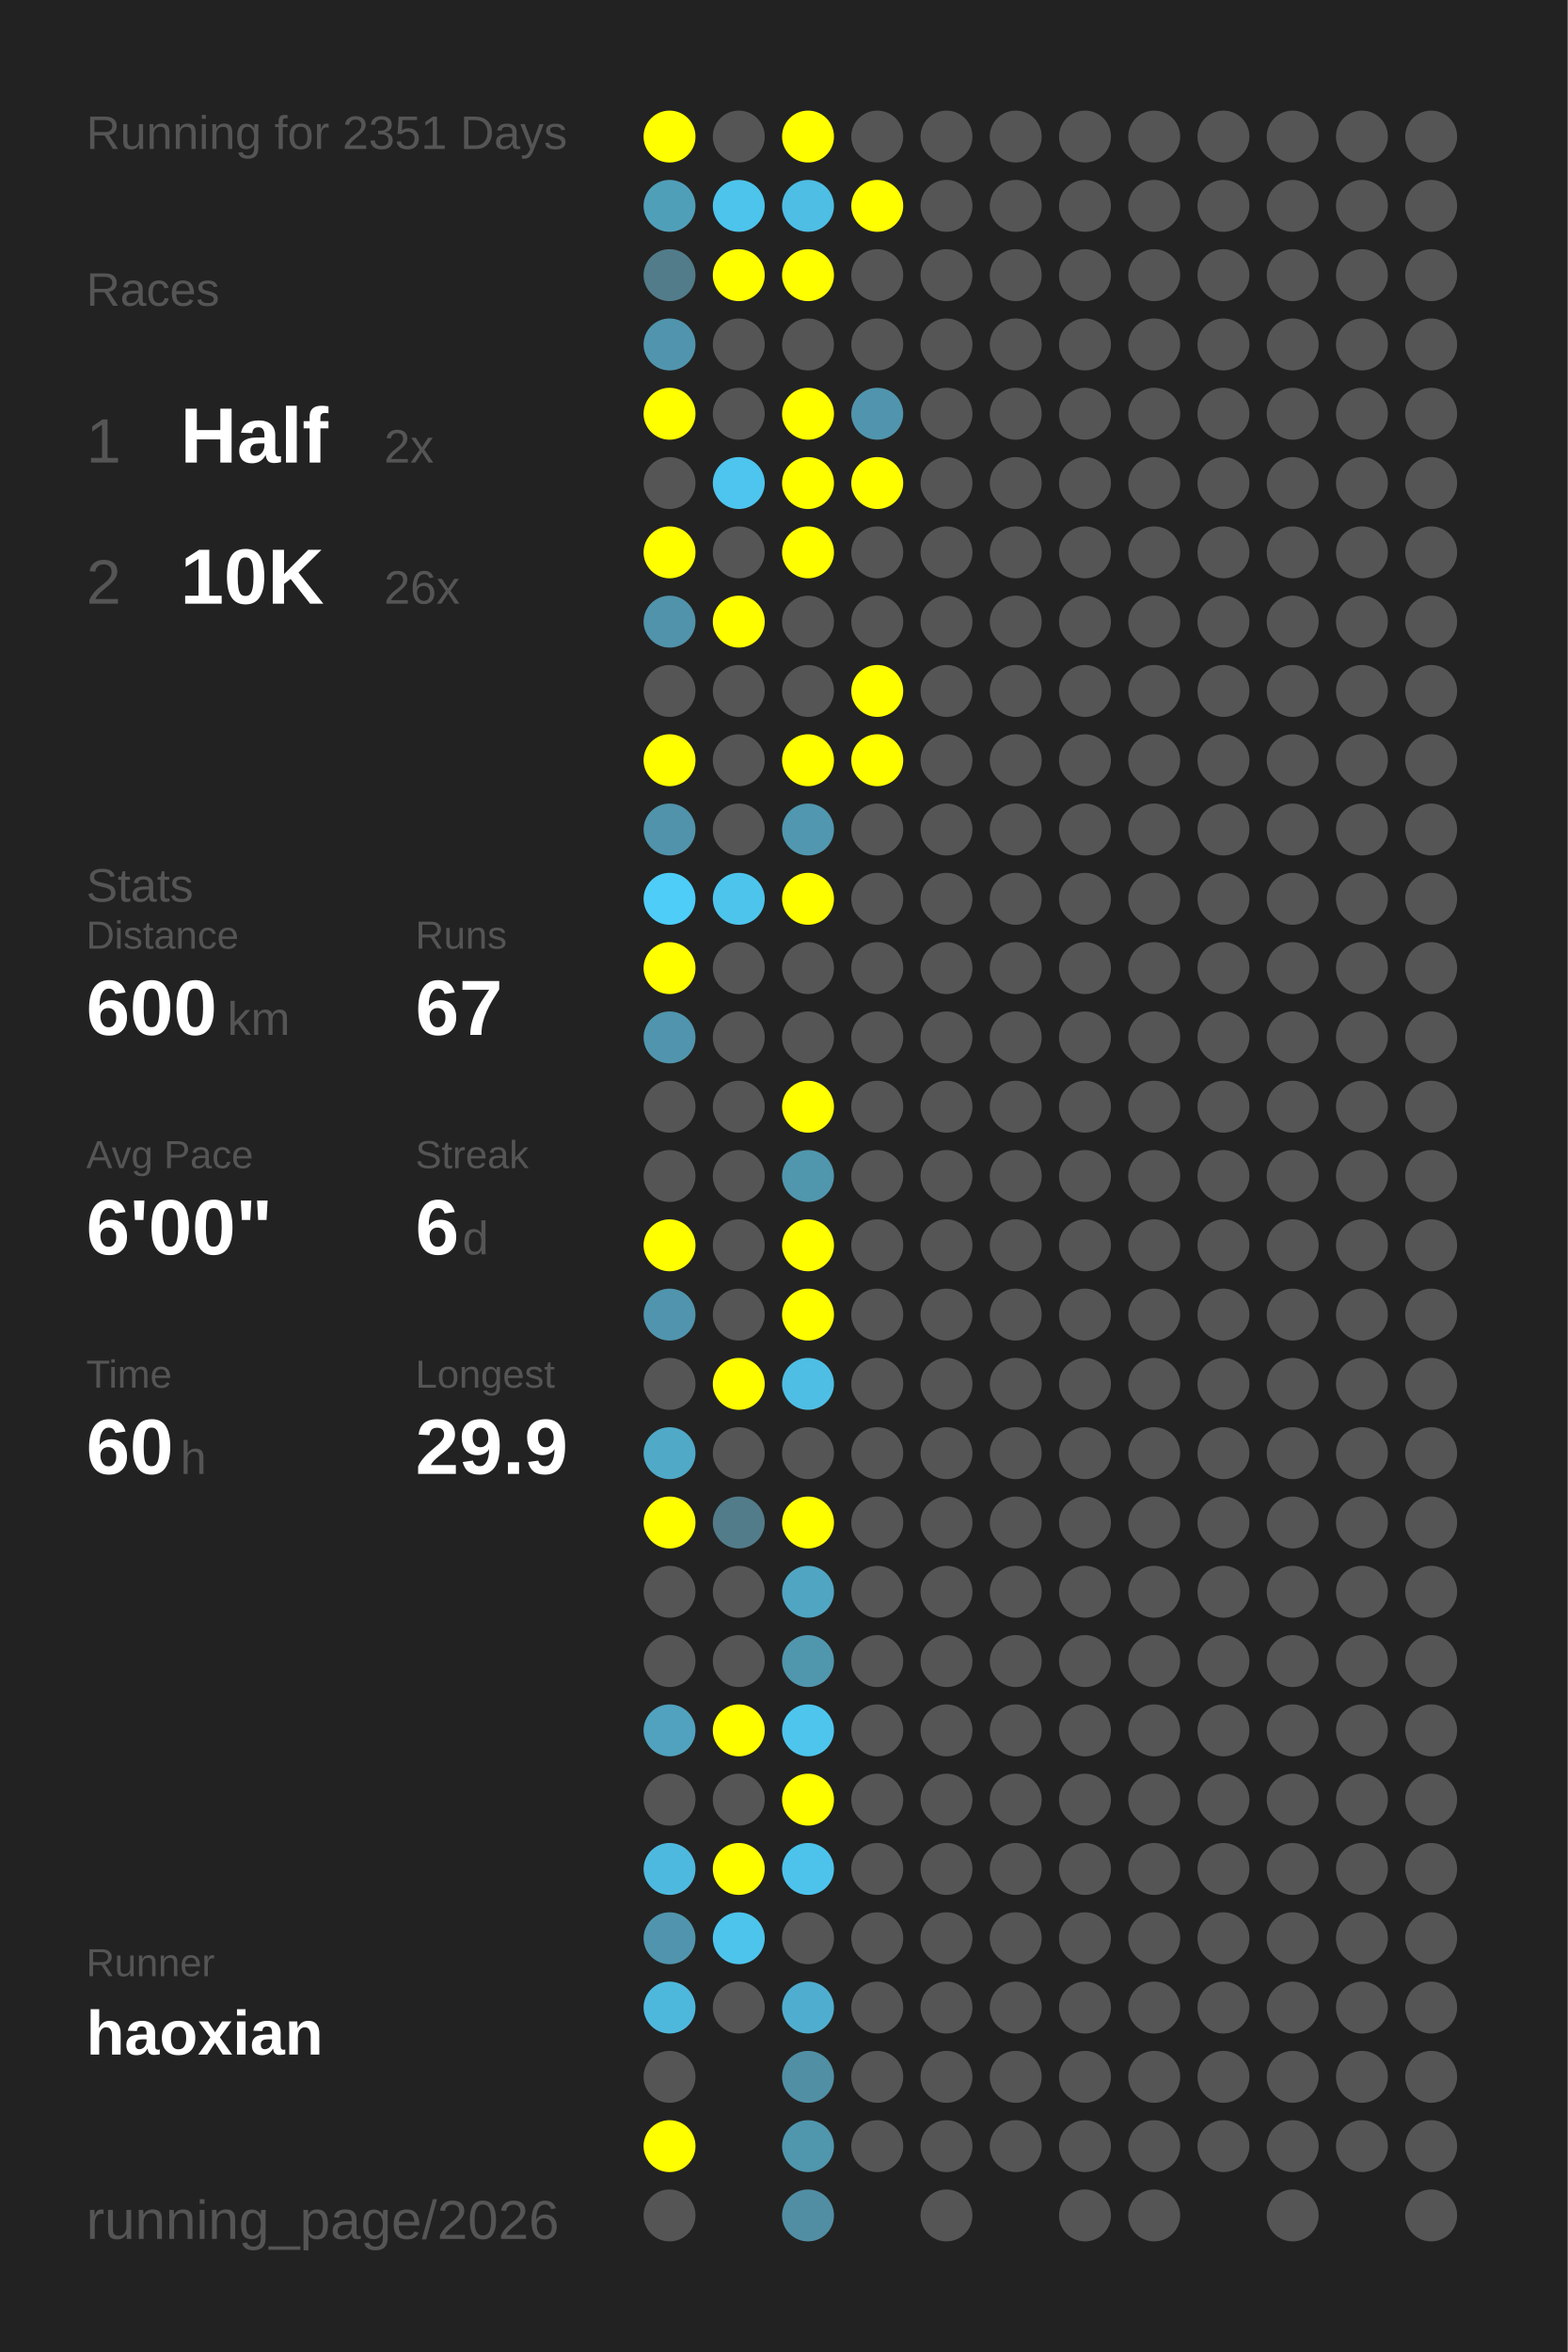
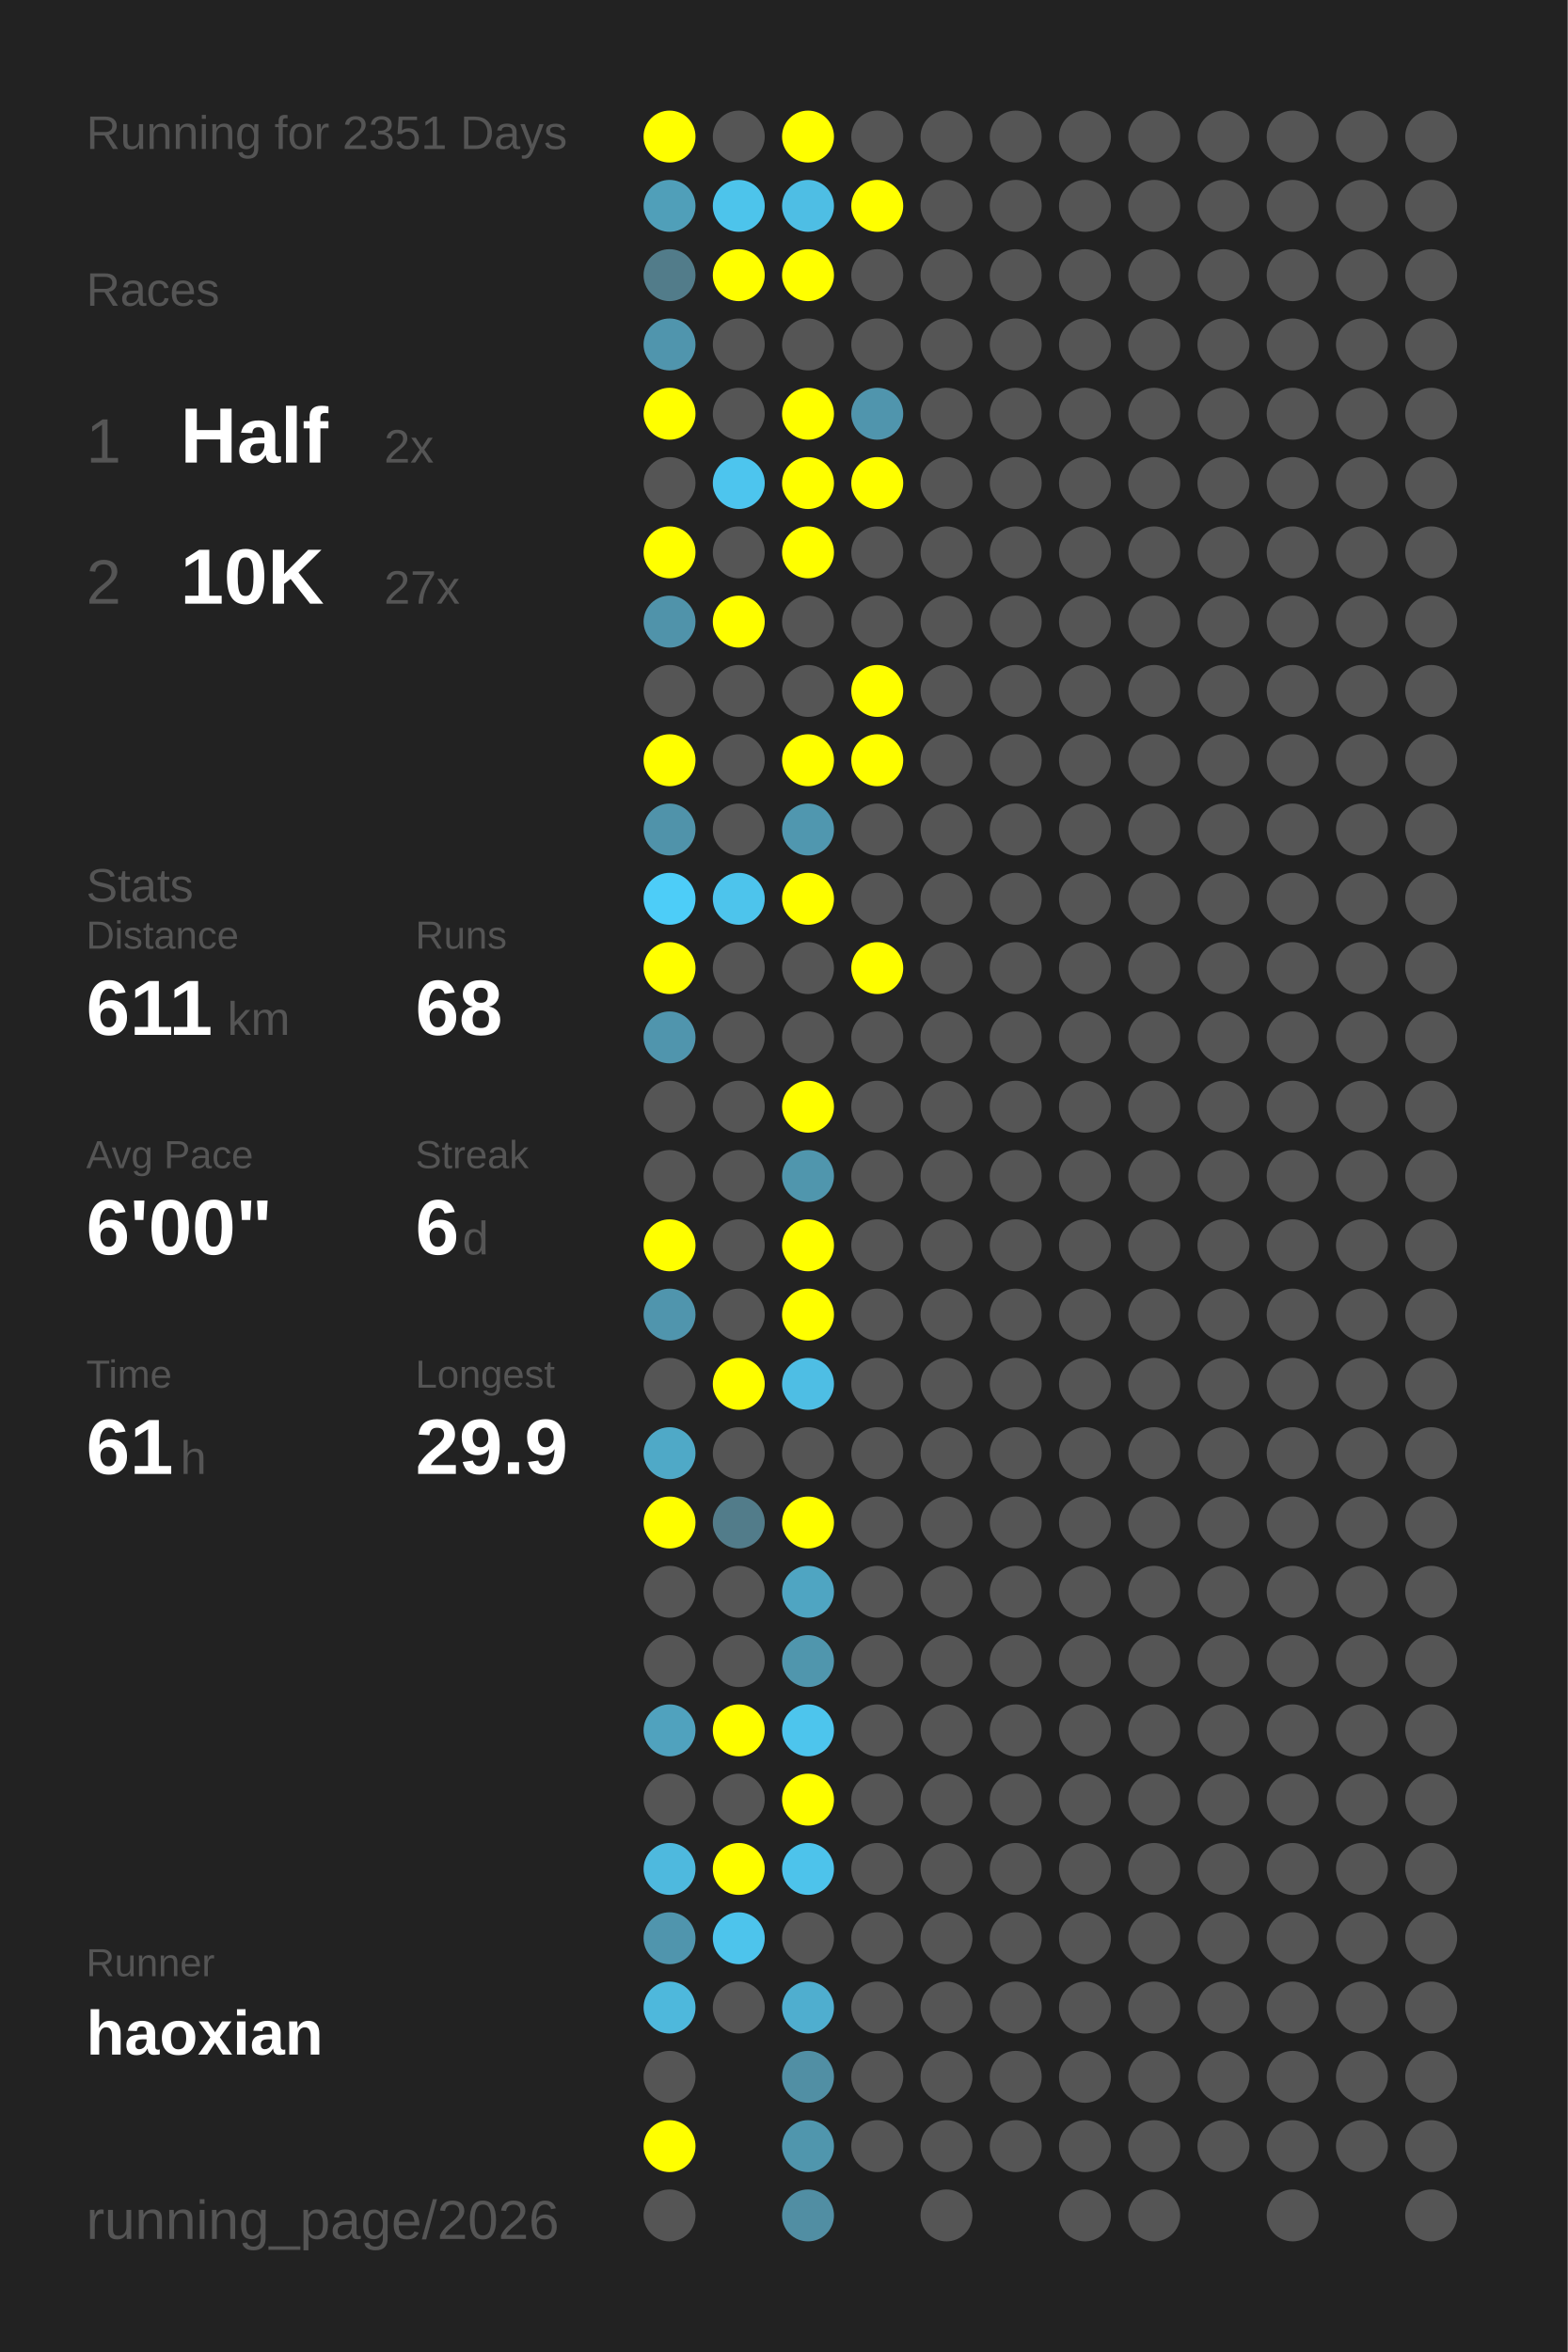
<svg xmlns="http://www.w3.org/2000/svg" baseProfile="full" height="300mm" version="1.1" viewBox="0,0,200,300" width="200mm">
  <defs />
  <rect fill="#222222" height="300" width="200" x="0" y="0" />
  <text fill="#555555" style="font-size:6px; font-family:Arial;" x="11" y="19">Running for 2351 Days</text>
  <text fill="#555555" style="font-size:6px; font-family:Arial;" x="11" y="39">Races</text>
  <text fill="#555555" style="font-size:8px; font-family:Arial;" x="11" y="59">1</text>
  <text fill="#FFFFFF" style="font-size:10px; font-family:Arial; font-weight:bold;" x="23" y="59">Half</text>
  <text fill="#555555" style="font-size:6px; font-family:Arial;" x="49" y="59">2x</text>
  <text fill="#555555" style="font-size:8px; font-family:Arial;" x="11" y="77">2</text>
  <text fill="#FFFFFF" style="font-size:10px; font-family:Arial; font-weight:bold;" x="23" y="77">10K</text>
-   <text fill="#555555" style="font-size:6px; font-family:Arial;" x="49" y="77">26x</text>
+   <text fill="#555555" style="font-size:6px; font-family:Arial;" x="49" y="77">27x</text>
  <text fill="#555555" style="font-size:6px; font-family:Arial;" x="11" y="115">Stats</text>
  <text fill="#555555" style="font-size:5px; font-family:Arial;" x="11" y="121">Distance</text>
-   <text fill="#FFFFFF" style="font-size:10px; font-family:Arial; font-weight:bold;" x="11" y="132">600</text>
+   <text fill="#FFFFFF" style="font-size:10px; font-family:Arial; font-weight:bold;" x="11" y="132">611</text>
  <text fill="#555555" style="font-size:6px; font-family:Arial;" x="29" y="132">km</text>
  <text fill="#555555" style="font-size:5px; font-family:Arial;" x="53" y="121">Runs</text>
-   <text fill="#FFFFFF" style="font-size:10px; font-family:Arial; font-weight:bold;" x="53" y="132">67</text>
+   <text fill="#FFFFFF" style="font-size:10px; font-family:Arial; font-weight:bold;" x="53" y="132">68</text>
  <text fill="#555555" style="font-size:5px; font-family:Arial;" x="11" y="149">Avg Pace</text>
  <text fill="#FFFFFF" style="font-size:10px; font-family:Arial; font-weight:bold;" x="11" y="160">6'00"</text>
  <text fill="#555555" style="font-size:5px; font-family:Arial;" x="53" y="149">Streak</text>
  <text fill="#FFFFFF" style="font-size:10px; font-family:Arial; font-weight:bold;" x="53" y="160">6</text>
  <text fill="#555555" style="font-size:6px; font-family:Arial;" x="59" y="160">d</text>
  <text fill="#555555" style="font-size:5px; font-family:Arial;" x="11" y="177">Time</text>
-   <text fill="#FFFFFF" style="font-size:10px; font-family:Arial; font-weight:bold;" x="11" y="188">60</text>
+   <text fill="#FFFFFF" style="font-size:10px; font-family:Arial; font-weight:bold;" x="11" y="188">61</text>
  <text fill="#555555" style="font-size:6px; font-family:Arial;" x="23" y="188">h</text>
  <text fill="#555555" style="font-size:5px; font-family:Arial;" x="53" y="177">Longest</text>
  <text fill="#FFFFFF" style="font-size:10px; font-family:Arial; font-weight:bold;" x="53" y="188">29.9</text>
  <text fill="#555555" style="font-size:5px; font-family:Arial;" x="11" y="252.065">Runner</text>
  <text fill="#FFFFFF" style="font-size:8px; font-family:Arial; font-weight:bold;" x="11" y="262.065">haoxian</text>
  <text fill="#555555" style="font-size:7px; font-family:Arial;" x="11" y="285.581">running_page/2026</text>
  <circle cx="85.417" cy="17.419" fill="#FFFF00" r="3.312" />
  <circle cx="85.417" cy="26.258" fill="#509fb9" r="3.312" />
  <circle cx="85.417" cy="35.097" fill="#527c8a" r="3.312" />
  <circle cx="85.417" cy="43.935" fill="#5095ad" r="3.312" />
  <circle cx="85.417" cy="52.774" fill="#FFFF00" r="3.312" />
  <circle cx="85.417" cy="61.613" fill="#555555" r="3.312" />
  <circle cx="85.417" cy="70.452" fill="#FFFF00" r="3.312" />
  <circle cx="85.417" cy="79.29" fill="#5093aa" r="3.312" />
  <circle cx="85.417" cy="88.129" fill="#555555" r="3.312" />
  <circle cx="85.417" cy="96.968" fill="#FFFF00" r="3.312" />
  <circle cx="85.417" cy="105.806" fill="#5093aa" r="3.312" />
  <circle cx="85.417" cy="114.645" fill="#4dcdf8" r="3.312" />
  <circle cx="85.417" cy="123.484" fill="#FFFF00" r="3.312" />
  <circle cx="85.417" cy="132.323" fill="#5095ad" r="3.312" />
  <circle cx="85.417" cy="141.161" fill="#555555" r="3.312" />
  <circle cx="85.417" cy="150" fill="#555555" r="3.312" />
  <circle cx="85.417" cy="158.839" fill="#FFFF00" r="3.312" />
  <circle cx="85.417" cy="167.677" fill="#5095ad" r="3.312" />
  <circle cx="85.417" cy="176.516" fill="#555555" r="3.312" />
  <circle cx="85.417" cy="185.355" fill="#4fa9c7" r="3.312" />
  <circle cx="85.417" cy="194.194" fill="#FFFF00" r="3.312" />
  <circle cx="85.417" cy="203.032" fill="#555555" r="3.312" />
  <circle cx="85.417" cy="211.871" fill="#555555" r="3.312" />
  <circle cx="85.417" cy="220.71" fill="#50a2be" r="3.312" />
  <circle cx="85.417" cy="229.548" fill="#555555" r="3.312" />
  <circle cx="85.417" cy="238.387" fill="#4eb9de" r="3.312" />
  <circle cx="85.417" cy="247.226" fill="#5095ad" r="3.312" />
  <circle cx="85.417" cy="256.065" fill="#4eb8dc" r="3.312" />
  <circle cx="85.417" cy="264.903" fill="#555555" r="3.312" />
  <circle cx="85.417" cy="273.742" fill="#FFFF00" r="3.312" />
  <circle cx="85.417" cy="282.581" fill="#555555" r="3.312" />
  <circle cx="94.25" cy="17.419" fill="#555555" r="3.312" />
  <circle cx="94.25" cy="26.258" fill="#4dc4eb" r="3.312" />
  <circle cx="94.25" cy="35.097" fill="#FFFF00" r="3.312" />
  <circle cx="94.25" cy="43.935" fill="#555555" r="3.312" />
  <circle cx="94.25" cy="52.774" fill="#555555" r="3.312" />
  <circle cx="94.25" cy="61.613" fill="#4dc5ee" r="3.312" />
  <circle cx="94.25" cy="70.452" fill="#555555" r="3.312" />
  <circle cx="94.25" cy="79.29" fill="#FFFF00" r="3.312" />
  <circle cx="94.25" cy="88.129" fill="#555555" r="3.312" />
  <circle cx="94.25" cy="96.968" fill="#555555" r="3.312" />
  <circle cx="94.25" cy="105.806" fill="#555555" r="3.312" />
  <circle cx="94.25" cy="114.645" fill="#4dc4ec" r="3.312" />
  <circle cx="94.25" cy="123.484" fill="#555555" r="3.312" />
  <circle cx="94.25" cy="132.323" fill="#555555" r="3.312" />
  <circle cx="94.25" cy="141.161" fill="#555555" r="3.312" />
  <circle cx="94.25" cy="150" fill="#555555" r="3.312" />
  <circle cx="94.25" cy="158.839" fill="#555555" r="3.312" />
  <circle cx="94.25" cy="167.677" fill="#555555" r="3.312" />
  <circle cx="94.25" cy="176.516" fill="#FFFF00" r="3.312" />
  <circle cx="94.25" cy="185.355" fill="#555555" r="3.312" />
  <circle cx="94.25" cy="194.194" fill="#527c8a" r="3.312" />
  <circle cx="94.25" cy="203.032" fill="#555555" r="3.312" />
  <circle cx="94.25" cy="211.871" fill="#555555" r="3.312" />
  <circle cx="94.25" cy="220.71" fill="#FFFF00" r="3.312" />
  <circle cx="94.25" cy="229.548" fill="#555555" r="3.312" />
  <circle cx="94.25" cy="238.387" fill="#FFFF00" r="3.312" />
  <circle cx="94.25" cy="247.226" fill="#4dc4ec" r="3.312" />
  <circle cx="94.25" cy="256.065" fill="#555555" r="3.312" />
  <circle cx="103.083" cy="17.419" fill="#FFFF00" r="3.312" />
  <circle cx="103.083" cy="26.258" fill="#4ebee4" r="3.312" />
  <circle cx="103.083" cy="35.097" fill="#FFFF00" r="3.312" />
  <circle cx="103.083" cy="43.935" fill="#555555" r="3.312" />
  <circle cx="103.083" cy="52.774" fill="#FFFF00" r="3.312" />
  <circle cx="103.083" cy="61.613" fill="#FFFF00" r="3.312" />
  <circle cx="103.083" cy="70.452" fill="#FFFF00" r="3.312" />
  <circle cx="103.083" cy="79.29" fill="#555555" r="3.312" />
  <circle cx="103.083" cy="88.129" fill="#555555" r="3.312" />
  <circle cx="103.083" cy="96.968" fill="#FFFF00" r="3.312" />
  <circle cx="103.083" cy="105.806" fill="#5097af" r="3.312" />
  <circle cx="103.083" cy="114.645" fill="#FFFF00" r="3.312" />
  <circle cx="103.083" cy="123.484" fill="#555555" r="3.312" />
  <circle cx="103.083" cy="132.323" fill="#555555" r="3.312" />
  <circle cx="103.083" cy="141.161" fill="#FFFF00" r="3.312" />
  <circle cx="103.083" cy="150" fill="#5096ad" r="3.312" />
  <circle cx="103.083" cy="158.839" fill="#FFFF00" r="3.312" />
  <circle cx="103.083" cy="167.677" fill="#FFFF00" r="3.312" />
  <circle cx="103.083" cy="176.516" fill="#4ebee4" r="3.312" />
  <circle cx="103.083" cy="185.355" fill="#555555" r="3.312" />
  <circle cx="103.083" cy="194.194" fill="#FFFF00" r="3.312" />
  <circle cx="103.083" cy="203.032" fill="#4fa5c2" r="3.312" />
  <circle cx="103.083" cy="211.871" fill="#5096ad" r="3.312" />
  <circle cx="103.083" cy="220.71" fill="#4dc5ed" r="3.312" />
  <circle cx="103.083" cy="229.548" fill="#FFFF00" r="3.312" />
  <circle cx="103.083" cy="238.387" fill="#4dc3eb" r="3.312" />
  <circle cx="103.083" cy="247.226" fill="#555555" r="3.312" />
  <circle cx="103.083" cy="256.065" fill="#4faecf" r="3.312" />
  <circle cx="103.083" cy="264.903" fill="#518fa4" r="3.312" />
  <circle cx="103.083" cy="273.742" fill="#5096ad" r="3.312" />
  <circle cx="103.083" cy="282.581" fill="#518ea3" r="3.312" />
  <circle cx="111.917" cy="17.419" fill="#555555" r="3.312" />
  <circle cx="111.917" cy="26.258" fill="#FFFF00" r="3.312" />
  <circle cx="111.917" cy="35.097" fill="#555555" r="3.312" />
  <circle cx="111.917" cy="43.935" fill="#555555" r="3.312" />
  <circle cx="111.917" cy="52.774" fill="#5095ad" r="3.312" />
  <circle cx="111.917" cy="61.613" fill="#FFFF00" r="3.312" />
  <circle cx="111.917" cy="70.452" fill="#555555" r="3.312" />
  <circle cx="111.917" cy="79.29" fill="#555555" r="3.312" />
  <circle cx="111.917" cy="88.129" fill="#FFFF00" r="3.312" />
  <circle cx="111.917" cy="96.968" fill="#FFFF00" r="3.312" />
  <circle cx="111.917" cy="105.806" fill="#555555" r="3.312" />
  <circle cx="111.917" cy="114.645" fill="#555555" r="3.312" />
-   <circle cx="111.917" cy="123.484" fill="#555555" r="3.312" />
+   <circle cx="111.917" cy="123.484" fill="#FFFF00" r="3.312" />
  <circle cx="111.917" cy="132.323" fill="#555555" r="3.312" />
  <circle cx="111.917" cy="141.161" fill="#555555" r="3.312" />
  <circle cx="111.917" cy="150" fill="#555555" r="3.312" />
  <circle cx="111.917" cy="158.839" fill="#555555" r="3.312" />
  <circle cx="111.917" cy="167.677" fill="#555555" r="3.312" />
  <circle cx="111.917" cy="176.516" fill="#555555" r="3.312" />
  <circle cx="111.917" cy="185.355" fill="#555555" r="3.312" />
  <circle cx="111.917" cy="194.194" fill="#555555" r="3.312" />
  <circle cx="111.917" cy="203.032" fill="#555555" r="3.312" />
  <circle cx="111.917" cy="211.871" fill="#555555" r="3.312" />
  <circle cx="111.917" cy="220.71" fill="#555555" r="3.312" />
  <circle cx="111.917" cy="229.548" fill="#555555" r="3.312" />
  <circle cx="111.917" cy="238.387" fill="#555555" r="3.312" />
  <circle cx="111.917" cy="247.226" fill="#555555" r="3.312" />
  <circle cx="111.917" cy="256.065" fill="#555555" r="3.312" />
  <circle cx="111.917" cy="264.903" fill="#555555" r="3.312" />
  <circle cx="111.917" cy="273.742" fill="#555555" r="3.312" />
  <circle cx="120.75" cy="17.419" fill="#555555" r="3.312" />
  <circle cx="120.75" cy="26.258" fill="#555555" r="3.312" />
  <circle cx="120.75" cy="35.097" fill="#555555" r="3.312" />
  <circle cx="120.75" cy="43.935" fill="#555555" r="3.312" />
  <circle cx="120.75" cy="52.774" fill="#555555" r="3.312" />
  <circle cx="120.75" cy="61.613" fill="#555555" r="3.312" />
  <circle cx="120.75" cy="70.452" fill="#555555" r="3.312" />
  <circle cx="120.75" cy="79.29" fill="#555555" r="3.312" />
  <circle cx="120.75" cy="88.129" fill="#555555" r="3.312" />
  <circle cx="120.75" cy="96.968" fill="#555555" r="3.312" />
  <circle cx="120.75" cy="105.806" fill="#555555" r="3.312" />
  <circle cx="120.75" cy="114.645" fill="#555555" r="3.312" />
  <circle cx="120.75" cy="123.484" fill="#555555" r="3.312" />
  <circle cx="120.75" cy="132.323" fill="#555555" r="3.312" />
  <circle cx="120.75" cy="141.161" fill="#555555" r="3.312" />
  <circle cx="120.75" cy="150" fill="#555555" r="3.312" />
  <circle cx="120.75" cy="158.839" fill="#555555" r="3.312" />
  <circle cx="120.75" cy="167.677" fill="#555555" r="3.312" />
  <circle cx="120.75" cy="176.516" fill="#555555" r="3.312" />
  <circle cx="120.75" cy="185.355" fill="#555555" r="3.312" />
  <circle cx="120.75" cy="194.194" fill="#555555" r="3.312" />
  <circle cx="120.75" cy="203.032" fill="#555555" r="3.312" />
  <circle cx="120.75" cy="211.871" fill="#555555" r="3.312" />
  <circle cx="120.75" cy="220.71" fill="#555555" r="3.312" />
  <circle cx="120.75" cy="229.548" fill="#555555" r="3.312" />
  <circle cx="120.75" cy="238.387" fill="#555555" r="3.312" />
  <circle cx="120.75" cy="247.226" fill="#555555" r="3.312" />
  <circle cx="120.75" cy="256.065" fill="#555555" r="3.312" />
  <circle cx="120.75" cy="264.903" fill="#555555" r="3.312" />
  <circle cx="120.75" cy="273.742" fill="#555555" r="3.312" />
  <circle cx="120.75" cy="282.581" fill="#555555" r="3.312" />
  <circle cx="129.583" cy="17.419" fill="#555555" r="3.312" />
  <circle cx="129.583" cy="26.258" fill="#555555" r="3.312" />
  <circle cx="129.583" cy="35.097" fill="#555555" r="3.312" />
  <circle cx="129.583" cy="43.935" fill="#555555" r="3.312" />
  <circle cx="129.583" cy="52.774" fill="#555555" r="3.312" />
  <circle cx="129.583" cy="61.613" fill="#555555" r="3.312" />
  <circle cx="129.583" cy="70.452" fill="#555555" r="3.312" />
  <circle cx="129.583" cy="79.29" fill="#555555" r="3.312" />
  <circle cx="129.583" cy="88.129" fill="#555555" r="3.312" />
  <circle cx="129.583" cy="96.968" fill="#555555" r="3.312" />
  <circle cx="129.583" cy="105.806" fill="#555555" r="3.312" />
  <circle cx="129.583" cy="114.645" fill="#555555" r="3.312" />
  <circle cx="129.583" cy="123.484" fill="#555555" r="3.312" />
  <circle cx="129.583" cy="132.323" fill="#555555" r="3.312" />
  <circle cx="129.583" cy="141.161" fill="#555555" r="3.312" />
  <circle cx="129.583" cy="150" fill="#555555" r="3.312" />
  <circle cx="129.583" cy="158.839" fill="#555555" r="3.312" />
  <circle cx="129.583" cy="167.677" fill="#555555" r="3.312" />
  <circle cx="129.583" cy="176.516" fill="#555555" r="3.312" />
  <circle cx="129.583" cy="185.355" fill="#555555" r="3.312" />
  <circle cx="129.583" cy="194.194" fill="#555555" r="3.312" />
  <circle cx="129.583" cy="203.032" fill="#555555" r="3.312" />
  <circle cx="129.583" cy="211.871" fill="#555555" r="3.312" />
  <circle cx="129.583" cy="220.71" fill="#555555" r="3.312" />
  <circle cx="129.583" cy="229.548" fill="#555555" r="3.312" />
  <circle cx="129.583" cy="238.387" fill="#555555" r="3.312" />
  <circle cx="129.583" cy="247.226" fill="#555555" r="3.312" />
  <circle cx="129.583" cy="256.065" fill="#555555" r="3.312" />
  <circle cx="129.583" cy="264.903" fill="#555555" r="3.312" />
  <circle cx="129.583" cy="273.742" fill="#555555" r="3.312" />
  <circle cx="138.417" cy="17.419" fill="#555555" r="3.312" />
  <circle cx="138.417" cy="26.258" fill="#555555" r="3.312" />
  <circle cx="138.417" cy="35.097" fill="#555555" r="3.312" />
  <circle cx="138.417" cy="43.935" fill="#555555" r="3.312" />
  <circle cx="138.417" cy="52.774" fill="#555555" r="3.312" />
  <circle cx="138.417" cy="61.613" fill="#555555" r="3.312" />
  <circle cx="138.417" cy="70.452" fill="#555555" r="3.312" />
  <circle cx="138.417" cy="79.29" fill="#555555" r="3.312" />
  <circle cx="138.417" cy="88.129" fill="#555555" r="3.312" />
  <circle cx="138.417" cy="96.968" fill="#555555" r="3.312" />
  <circle cx="138.417" cy="105.806" fill="#555555" r="3.312" />
  <circle cx="138.417" cy="114.645" fill="#555555" r="3.312" />
  <circle cx="138.417" cy="123.484" fill="#555555" r="3.312" />
  <circle cx="138.417" cy="132.323" fill="#555555" r="3.312" />
  <circle cx="138.417" cy="141.161" fill="#555555" r="3.312" />
  <circle cx="138.417" cy="150" fill="#555555" r="3.312" />
  <circle cx="138.417" cy="158.839" fill="#555555" r="3.312" />
  <circle cx="138.417" cy="167.677" fill="#555555" r="3.312" />
  <circle cx="138.417" cy="176.516" fill="#555555" r="3.312" />
  <circle cx="138.417" cy="185.355" fill="#555555" r="3.312" />
  <circle cx="138.417" cy="194.194" fill="#555555" r="3.312" />
  <circle cx="138.417" cy="203.032" fill="#555555" r="3.312" />
  <circle cx="138.417" cy="211.871" fill="#555555" r="3.312" />
  <circle cx="138.417" cy="220.71" fill="#555555" r="3.312" />
  <circle cx="138.417" cy="229.548" fill="#555555" r="3.312" />
  <circle cx="138.417" cy="238.387" fill="#555555" r="3.312" />
  <circle cx="138.417" cy="247.226" fill="#555555" r="3.312" />
  <circle cx="138.417" cy="256.065" fill="#555555" r="3.312" />
  <circle cx="138.417" cy="264.903" fill="#555555" r="3.312" />
  <circle cx="138.417" cy="273.742" fill="#555555" r="3.312" />
  <circle cx="138.417" cy="282.581" fill="#555555" r="3.312" />
  <circle cx="147.25" cy="17.419" fill="#555555" r="3.312" />
  <circle cx="147.25" cy="26.258" fill="#555555" r="3.312" />
  <circle cx="147.25" cy="35.097" fill="#555555" r="3.312" />
  <circle cx="147.25" cy="43.935" fill="#555555" r="3.312" />
  <circle cx="147.25" cy="52.774" fill="#555555" r="3.312" />
  <circle cx="147.25" cy="61.613" fill="#555555" r="3.312" />
  <circle cx="147.25" cy="70.452" fill="#555555" r="3.312" />
  <circle cx="147.25" cy="79.29" fill="#555555" r="3.312" />
  <circle cx="147.25" cy="88.129" fill="#555555" r="3.312" />
  <circle cx="147.25" cy="96.968" fill="#555555" r="3.312" />
  <circle cx="147.25" cy="105.806" fill="#555555" r="3.312" />
  <circle cx="147.25" cy="114.645" fill="#555555" r="3.312" />
  <circle cx="147.25" cy="123.484" fill="#555555" r="3.312" />
  <circle cx="147.25" cy="132.323" fill="#555555" r="3.312" />
  <circle cx="147.25" cy="141.161" fill="#555555" r="3.312" />
  <circle cx="147.25" cy="150" fill="#555555" r="3.312" />
  <circle cx="147.25" cy="158.839" fill="#555555" r="3.312" />
  <circle cx="147.25" cy="167.677" fill="#555555" r="3.312" />
  <circle cx="147.25" cy="176.516" fill="#555555" r="3.312" />
  <circle cx="147.25" cy="185.355" fill="#555555" r="3.312" />
  <circle cx="147.25" cy="194.194" fill="#555555" r="3.312" />
  <circle cx="147.25" cy="203.032" fill="#555555" r="3.312" />
  <circle cx="147.25" cy="211.871" fill="#555555" r="3.312" />
  <circle cx="147.25" cy="220.71" fill="#555555" r="3.312" />
  <circle cx="147.25" cy="229.548" fill="#555555" r="3.312" />
  <circle cx="147.25" cy="238.387" fill="#555555" r="3.312" />
  <circle cx="147.25" cy="247.226" fill="#555555" r="3.312" />
  <circle cx="147.25" cy="256.065" fill="#555555" r="3.312" />
  <circle cx="147.25" cy="264.903" fill="#555555" r="3.312" />
  <circle cx="147.25" cy="273.742" fill="#555555" r="3.312" />
  <circle cx="147.25" cy="282.581" fill="#555555" r="3.312" />
  <circle cx="156.083" cy="17.419" fill="#555555" r="3.312" />
  <circle cx="156.083" cy="26.258" fill="#555555" r="3.312" />
  <circle cx="156.083" cy="35.097" fill="#555555" r="3.312" />
  <circle cx="156.083" cy="43.935" fill="#555555" r="3.312" />
  <circle cx="156.083" cy="52.774" fill="#555555" r="3.312" />
  <circle cx="156.083" cy="61.613" fill="#555555" r="3.312" />
  <circle cx="156.083" cy="70.452" fill="#555555" r="3.312" />
  <circle cx="156.083" cy="79.29" fill="#555555" r="3.312" />
  <circle cx="156.083" cy="88.129" fill="#555555" r="3.312" />
  <circle cx="156.083" cy="96.968" fill="#555555" r="3.312" />
  <circle cx="156.083" cy="105.806" fill="#555555" r="3.312" />
  <circle cx="156.083" cy="114.645" fill="#555555" r="3.312" />
  <circle cx="156.083" cy="123.484" fill="#555555" r="3.312" />
  <circle cx="156.083" cy="132.323" fill="#555555" r="3.312" />
  <circle cx="156.083" cy="141.161" fill="#555555" r="3.312" />
  <circle cx="156.083" cy="150" fill="#555555" r="3.312" />
  <circle cx="156.083" cy="158.839" fill="#555555" r="3.312" />
  <circle cx="156.083" cy="167.677" fill="#555555" r="3.312" />
  <circle cx="156.083" cy="176.516" fill="#555555" r="3.312" />
  <circle cx="156.083" cy="185.355" fill="#555555" r="3.312" />
  <circle cx="156.083" cy="194.194" fill="#555555" r="3.312" />
  <circle cx="156.083" cy="203.032" fill="#555555" r="3.312" />
  <circle cx="156.083" cy="211.871" fill="#555555" r="3.312" />
  <circle cx="156.083" cy="220.71" fill="#555555" r="3.312" />
  <circle cx="156.083" cy="229.548" fill="#555555" r="3.312" />
  <circle cx="156.083" cy="238.387" fill="#555555" r="3.312" />
  <circle cx="156.083" cy="247.226" fill="#555555" r="3.312" />
  <circle cx="156.083" cy="256.065" fill="#555555" r="3.312" />
  <circle cx="156.083" cy="264.903" fill="#555555" r="3.312" />
  <circle cx="156.083" cy="273.742" fill="#555555" r="3.312" />
  <circle cx="164.917" cy="17.419" fill="#555555" r="3.312" />
  <circle cx="164.917" cy="26.258" fill="#555555" r="3.312" />
  <circle cx="164.917" cy="35.097" fill="#555555" r="3.312" />
  <circle cx="164.917" cy="43.935" fill="#555555" r="3.312" />
  <circle cx="164.917" cy="52.774" fill="#555555" r="3.312" />
  <circle cx="164.917" cy="61.613" fill="#555555" r="3.312" />
  <circle cx="164.917" cy="70.452" fill="#555555" r="3.312" />
  <circle cx="164.917" cy="79.29" fill="#555555" r="3.312" />
  <circle cx="164.917" cy="88.129" fill="#555555" r="3.312" />
  <circle cx="164.917" cy="96.968" fill="#555555" r="3.312" />
  <circle cx="164.917" cy="105.806" fill="#555555" r="3.312" />
  <circle cx="164.917" cy="114.645" fill="#555555" r="3.312" />
  <circle cx="164.917" cy="123.484" fill="#555555" r="3.312" />
  <circle cx="164.917" cy="132.323" fill="#555555" r="3.312" />
  <circle cx="164.917" cy="141.161" fill="#555555" r="3.312" />
  <circle cx="164.917" cy="150" fill="#555555" r="3.312" />
  <circle cx="164.917" cy="158.839" fill="#555555" r="3.312" />
  <circle cx="164.917" cy="167.677" fill="#555555" r="3.312" />
  <circle cx="164.917" cy="176.516" fill="#555555" r="3.312" />
  <circle cx="164.917" cy="185.355" fill="#555555" r="3.312" />
  <circle cx="164.917" cy="194.194" fill="#555555" r="3.312" />
  <circle cx="164.917" cy="203.032" fill="#555555" r="3.312" />
  <circle cx="164.917" cy="211.871" fill="#555555" r="3.312" />
  <circle cx="164.917" cy="220.71" fill="#555555" r="3.312" />
  <circle cx="164.917" cy="229.548" fill="#555555" r="3.312" />
  <circle cx="164.917" cy="238.387" fill="#555555" r="3.312" />
  <circle cx="164.917" cy="247.226" fill="#555555" r="3.312" />
  <circle cx="164.917" cy="256.065" fill="#555555" r="3.312" />
  <circle cx="164.917" cy="264.903" fill="#555555" r="3.312" />
  <circle cx="164.917" cy="273.742" fill="#555555" r="3.312" />
  <circle cx="164.917" cy="282.581" fill="#555555" r="3.312" />
  <circle cx="173.75" cy="17.419" fill="#555555" r="3.312" />
  <circle cx="173.75" cy="26.258" fill="#555555" r="3.312" />
  <circle cx="173.75" cy="35.097" fill="#555555" r="3.312" />
  <circle cx="173.75" cy="43.935" fill="#555555" r="3.312" />
  <circle cx="173.75" cy="52.774" fill="#555555" r="3.312" />
  <circle cx="173.75" cy="61.613" fill="#555555" r="3.312" />
  <circle cx="173.75" cy="70.452" fill="#555555" r="3.312" />
  <circle cx="173.75" cy="79.29" fill="#555555" r="3.312" />
  <circle cx="173.75" cy="88.129" fill="#555555" r="3.312" />
  <circle cx="173.75" cy="96.968" fill="#555555" r="3.312" />
  <circle cx="173.75" cy="105.806" fill="#555555" r="3.312" />
  <circle cx="173.75" cy="114.645" fill="#555555" r="3.312" />
  <circle cx="173.75" cy="123.484" fill="#555555" r="3.312" />
  <circle cx="173.75" cy="132.323" fill="#555555" r="3.312" />
  <circle cx="173.75" cy="141.161" fill="#555555" r="3.312" />
  <circle cx="173.75" cy="150" fill="#555555" r="3.312" />
  <circle cx="173.75" cy="158.839" fill="#555555" r="3.312" />
  <circle cx="173.75" cy="167.677" fill="#555555" r="3.312" />
  <circle cx="173.75" cy="176.516" fill="#555555" r="3.312" />
  <circle cx="173.75" cy="185.355" fill="#555555" r="3.312" />
  <circle cx="173.75" cy="194.194" fill="#555555" r="3.312" />
  <circle cx="173.75" cy="203.032" fill="#555555" r="3.312" />
  <circle cx="173.75" cy="211.871" fill="#555555" r="3.312" />
  <circle cx="173.75" cy="220.71" fill="#555555" r="3.312" />
  <circle cx="173.75" cy="229.548" fill="#555555" r="3.312" />
  <circle cx="173.75" cy="238.387" fill="#555555" r="3.312" />
  <circle cx="173.75" cy="247.226" fill="#555555" r="3.312" />
  <circle cx="173.75" cy="256.065" fill="#555555" r="3.312" />
  <circle cx="173.75" cy="264.903" fill="#555555" r="3.312" />
  <circle cx="173.75" cy="273.742" fill="#555555" r="3.312" />
  <circle cx="182.583" cy="17.419" fill="#555555" r="3.312" />
  <circle cx="182.583" cy="26.258" fill="#555555" r="3.312" />
  <circle cx="182.583" cy="35.097" fill="#555555" r="3.312" />
  <circle cx="182.583" cy="43.935" fill="#555555" r="3.312" />
  <circle cx="182.583" cy="52.774" fill="#555555" r="3.312" />
  <circle cx="182.583" cy="61.613" fill="#555555" r="3.312" />
  <circle cx="182.583" cy="70.452" fill="#555555" r="3.312" />
  <circle cx="182.583" cy="79.29" fill="#555555" r="3.312" />
  <circle cx="182.583" cy="88.129" fill="#555555" r="3.312" />
  <circle cx="182.583" cy="96.968" fill="#555555" r="3.312" />
  <circle cx="182.583" cy="105.806" fill="#555555" r="3.312" />
  <circle cx="182.583" cy="114.645" fill="#555555" r="3.312" />
  <circle cx="182.583" cy="123.484" fill="#555555" r="3.312" />
  <circle cx="182.583" cy="132.323" fill="#555555" r="3.312" />
  <circle cx="182.583" cy="141.161" fill="#555555" r="3.312" />
  <circle cx="182.583" cy="150" fill="#555555" r="3.312" />
  <circle cx="182.583" cy="158.839" fill="#555555" r="3.312" />
  <circle cx="182.583" cy="167.677" fill="#555555" r="3.312" />
  <circle cx="182.583" cy="176.516" fill="#555555" r="3.312" />
  <circle cx="182.583" cy="185.355" fill="#555555" r="3.312" />
  <circle cx="182.583" cy="194.194" fill="#555555" r="3.312" />
  <circle cx="182.583" cy="203.032" fill="#555555" r="3.312" />
  <circle cx="182.583" cy="211.871" fill="#555555" r="3.312" />
  <circle cx="182.583" cy="220.71" fill="#555555" r="3.312" />
  <circle cx="182.583" cy="229.548" fill="#555555" r="3.312" />
  <circle cx="182.583" cy="238.387" fill="#555555" r="3.312" />
  <circle cx="182.583" cy="247.226" fill="#555555" r="3.312" />
  <circle cx="182.583" cy="256.065" fill="#555555" r="3.312" />
  <circle cx="182.583" cy="264.903" fill="#555555" r="3.312" />
  <circle cx="182.583" cy="273.742" fill="#555555" r="3.312" />
  <circle cx="182.583" cy="282.581" fill="#555555" r="3.312" />
</svg>
